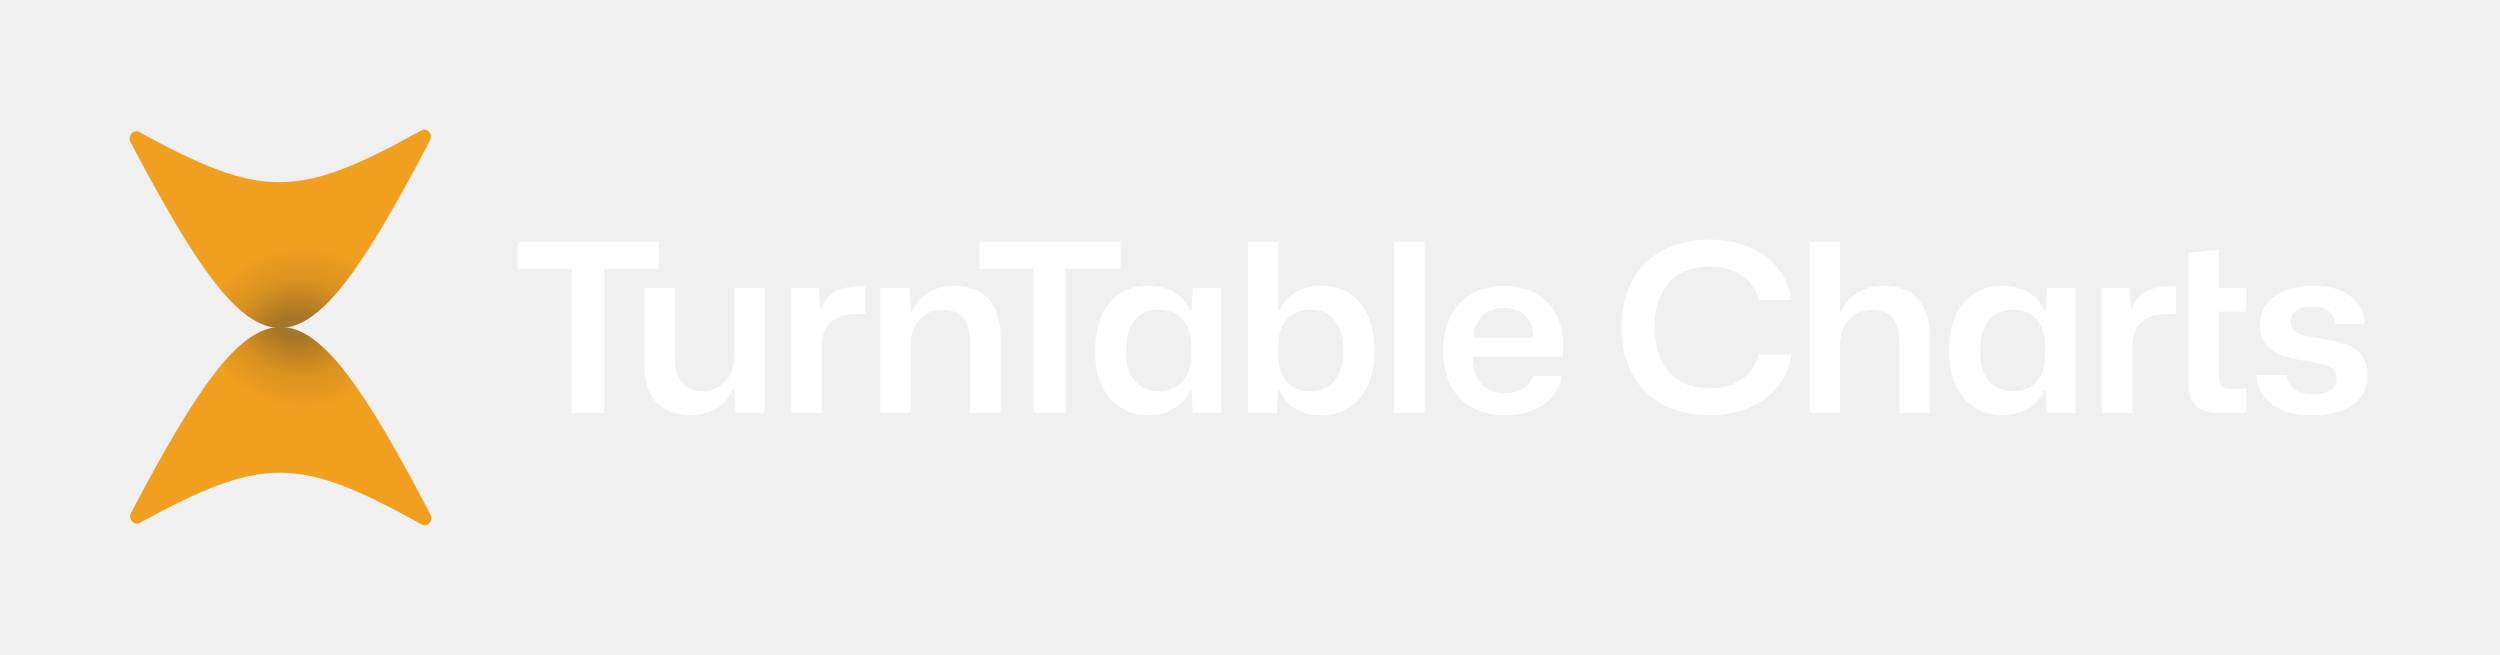
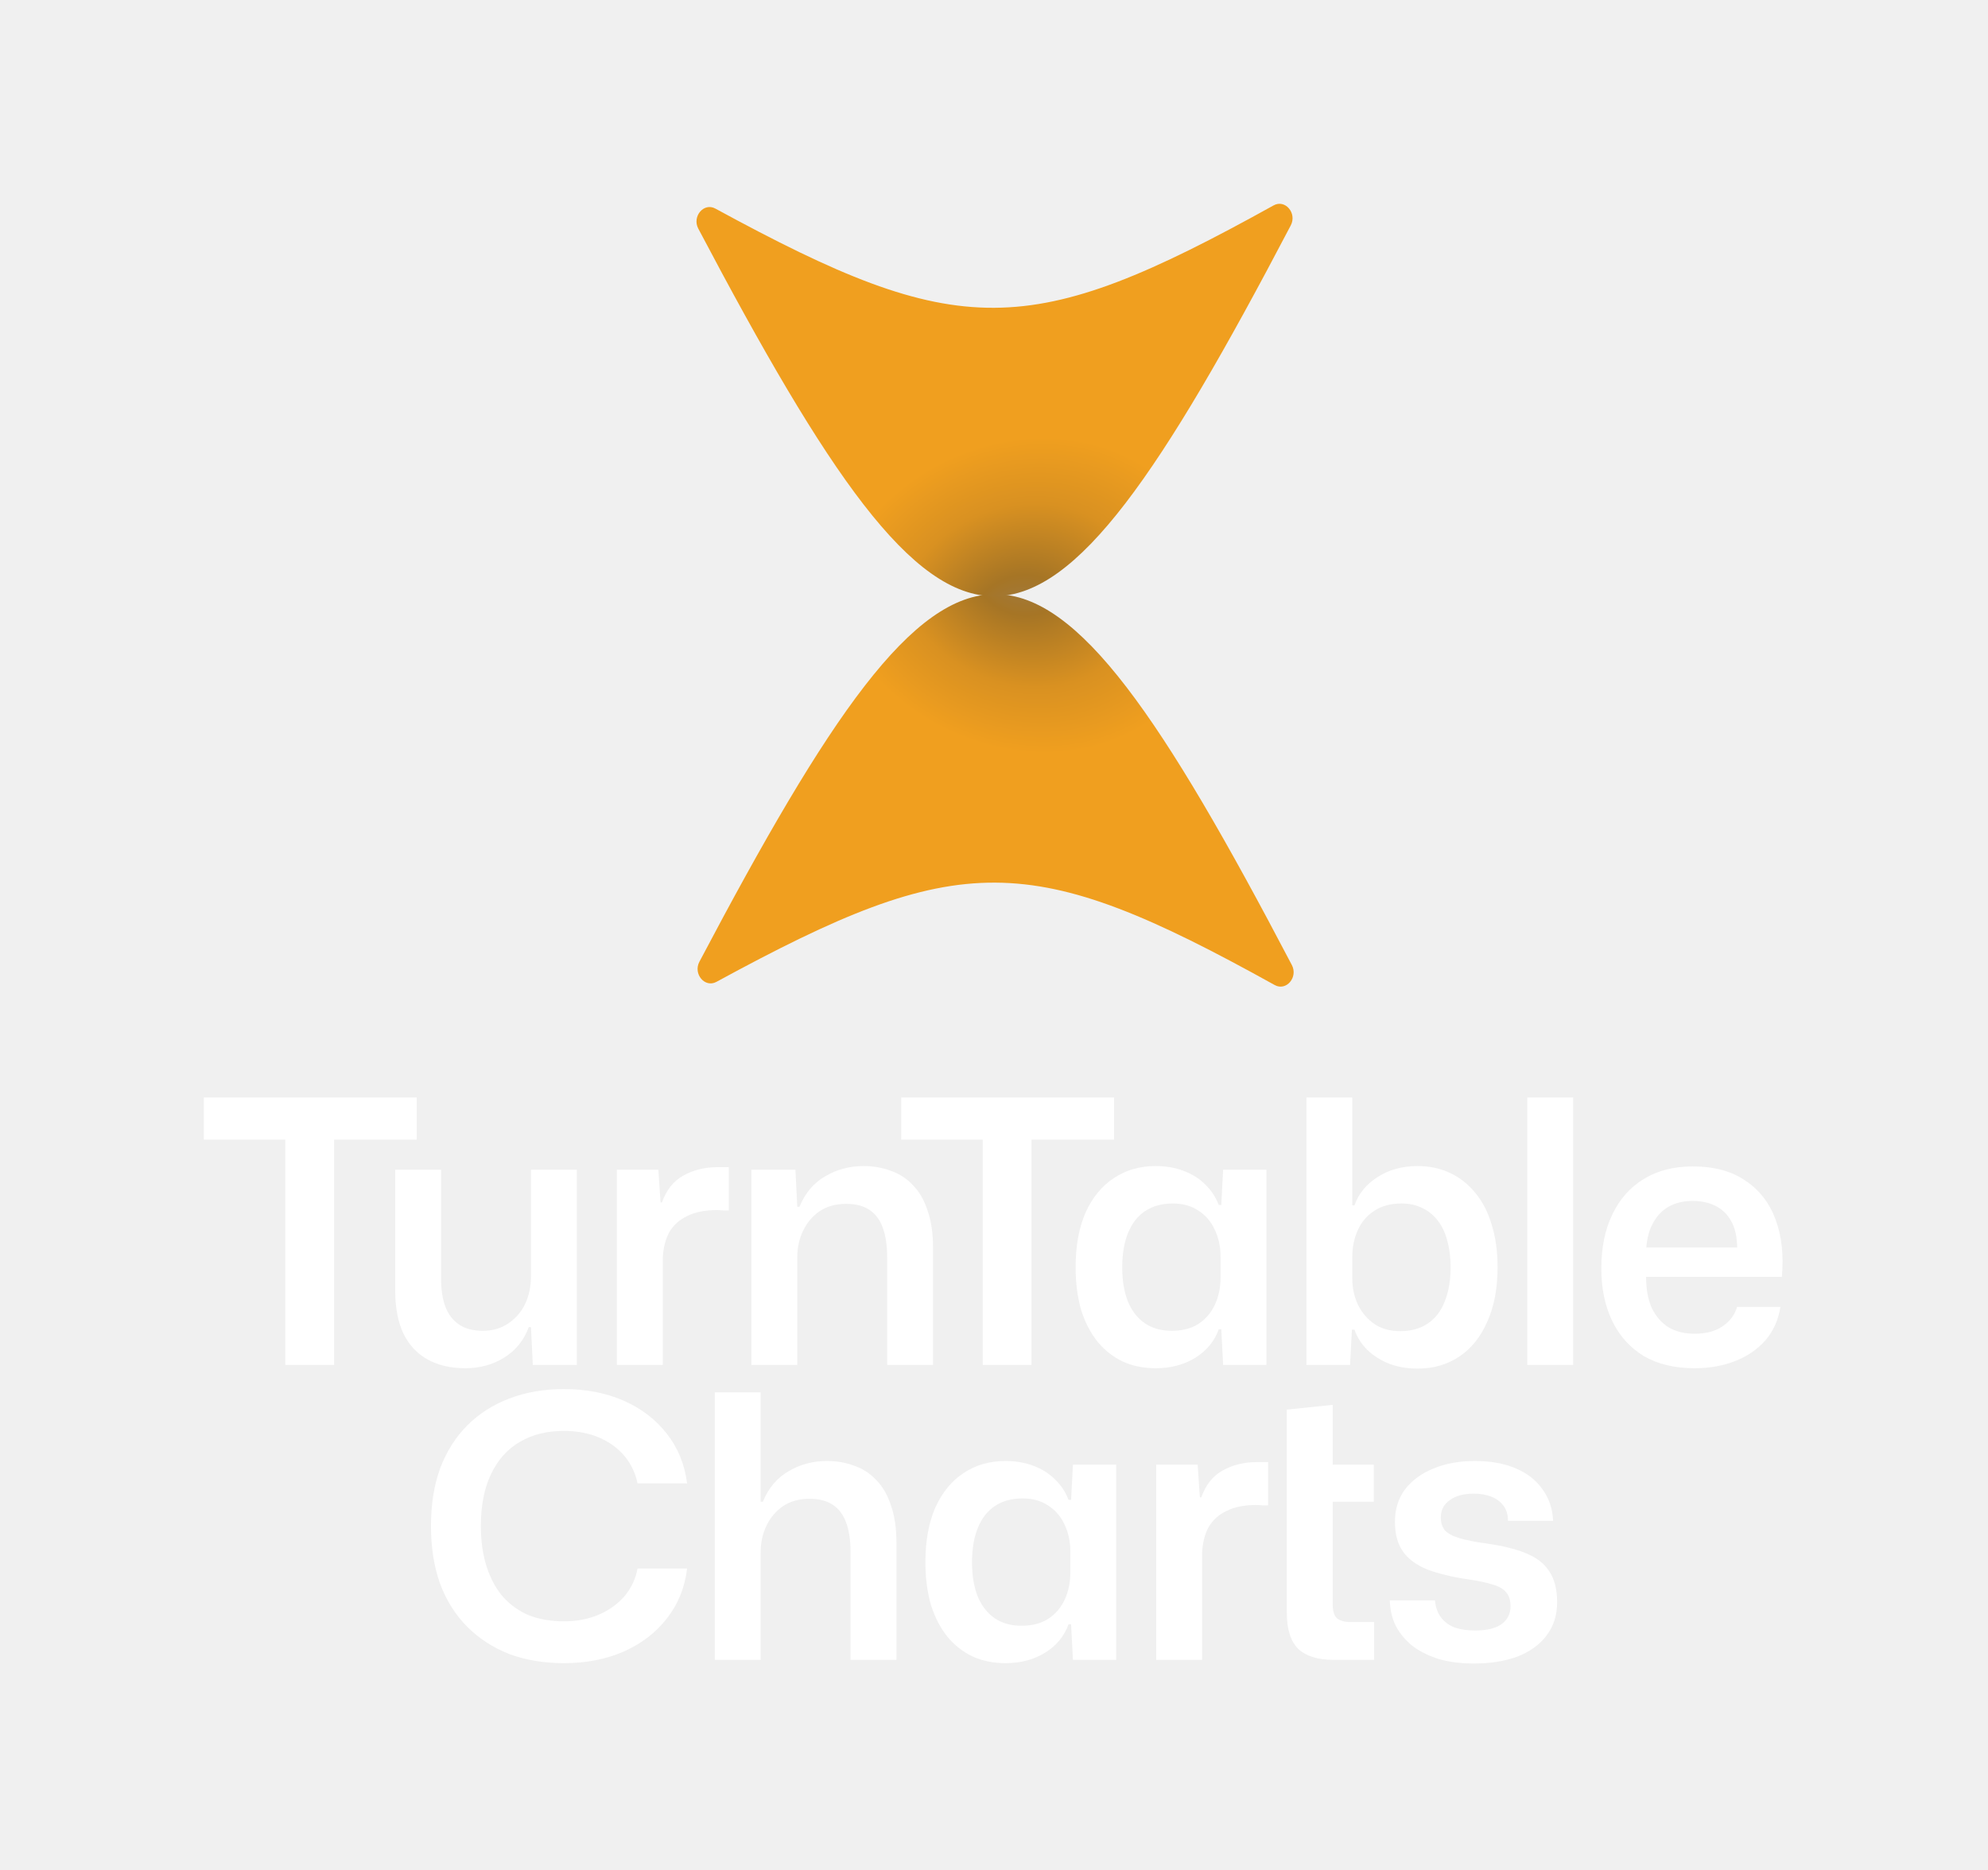
- <svg xmlns="http://www.w3.org/2000/svg" width="752" height="197" viewBox="0 0 752 197" fill="none">
-   <path d="M126.869 157.766C128.614 158.735 130.453 156.593 129.474 154.724C90.143 79.644 78.769 79.639 39.432 154.227C38.451 156.087 40.272 158.233 42.019 157.282C79.104 137.094 89.625 137.085 126.869 157.766Z" fill="url(#paint0_radial_1858_464)" />
-   <path d="M126.713 39.241C128.457 38.272 130.296 40.414 129.318 42.283C89.987 117.363 78.613 117.368 39.276 42.78C38.294 40.92 40.116 38.774 41.863 39.725C78.948 59.913 89.469 59.922 126.713 39.241Z" fill="url(#paint1_radial_1858_464)" />
-   <path d="M171.947 124.226V79.847H181.67V124.226H171.947ZM155.719 80.836V72.71H198.117V80.836H155.719Z" fill="white" />
-   <path d="M207.805 124.862C204.881 124.862 202.371 124.297 200.275 123.166C198.18 122.035 196.572 120.363 195.451 118.149C194.379 115.887 193.843 113.155 193.843 109.951V86.631H202.98V107.619C202.98 109.739 203.273 111.553 203.857 113.061C204.442 114.521 205.344 115.652 206.562 116.453C207.78 117.254 209.364 117.654 211.314 117.654C213.263 117.654 214.944 117.183 216.358 116.241C217.82 115.298 218.941 114.05 219.72 112.495C220.5 110.893 220.89 109.103 220.89 107.125V86.631H230.028V124.226H221.255L220.89 116.947H220.451C219.477 119.491 217.844 121.446 215.554 122.813C213.312 124.179 210.729 124.862 207.805 124.862Z" fill="white" />
-   <path d="M238.004 124.226V86.631H246.265L246.703 92.921H246.996C247.873 90.518 249.286 88.798 251.235 87.762C253.233 86.678 255.5 86.136 258.034 86.136C258.472 86.136 258.862 86.136 259.203 86.136C259.593 86.136 259.959 86.136 260.3 86.136V94.475C260.007 94.475 259.642 94.475 259.203 94.475C258.814 94.428 258.375 94.404 257.888 94.404C255.548 94.404 253.599 94.781 252.039 95.535C250.48 96.242 249.286 97.278 248.458 98.644C247.678 100.011 247.239 101.683 247.142 103.662V124.226H238.004Z" fill="white" />
-   <path d="M264.803 124.226V86.631H273.575L273.941 93.769H274.379C275.5 91.13 277.206 89.175 279.496 87.903C281.787 86.584 284.345 85.924 287.172 85.924C289.121 85.924 290.924 86.231 292.581 86.843C294.287 87.409 295.749 88.327 296.967 89.599C298.235 90.824 299.209 92.449 299.891 94.475C300.622 96.454 300.988 98.856 300.988 101.683V124.226H291.85V103.591C291.85 101.236 291.558 99.304 290.973 97.796C290.388 96.242 289.487 95.088 288.268 94.334C287.099 93.58 285.564 93.203 283.663 93.203C281.616 93.203 279.862 93.674 278.4 94.617C276.987 95.559 275.89 96.807 275.11 98.362C274.331 99.916 273.941 101.636 273.941 103.521V124.226H264.803Z" fill="white" />
-   <path d="M310.882 124.226V79.847H320.604V124.226H310.882ZM294.653 80.836V72.71H337.052V80.836H294.653Z" fill="white" />
-   <path d="M345.327 124.862C342.939 124.862 340.77 124.438 338.821 123.59C336.872 122.695 335.19 121.423 333.777 119.774C332.364 118.078 331.267 116.029 330.488 113.626C329.757 111.176 329.391 108.444 329.391 105.429C329.391 101.33 330.049 97.82 331.365 94.899C332.729 91.978 334.606 89.764 336.994 88.257C339.382 86.702 342.159 85.924 345.327 85.924C347.374 85.924 349.226 86.231 350.883 86.843C352.588 87.456 354.026 88.327 355.196 89.458C356.414 90.588 357.316 91.908 357.9 93.415H358.412L358.778 86.631H367.404V124.226H358.778L358.412 117.371H357.9C357.072 119.633 355.537 121.446 353.295 122.813C351.053 124.179 348.397 124.862 345.327 124.862ZM348.544 117.654C350.688 117.654 352.467 117.206 353.88 116.311C355.342 115.369 356.438 114.121 357.169 112.566C357.9 111.011 358.266 109.292 358.266 107.407V103.379C358.266 101.448 357.876 99.704 357.096 98.15C356.365 96.595 355.269 95.37 353.807 94.475C352.394 93.58 350.712 93.132 348.763 93.132C346.57 93.132 344.718 93.627 343.207 94.617C341.745 95.559 340.624 96.948 339.845 98.786C339.065 100.623 338.675 102.837 338.675 105.429C338.675 107.925 339.04 110.093 339.771 111.93C340.551 113.767 341.672 115.181 343.134 116.17C344.596 117.159 346.399 117.654 348.544 117.654Z" fill="white" />
-   <path d="M397.518 124.933C395.471 124.933 393.595 124.626 391.889 124.014C390.183 123.354 388.721 122.459 387.503 121.329C386.333 120.198 385.48 118.902 384.944 117.442H384.433L384.067 124.226H375.368V72.71H384.506V93.486H384.944C385.773 91.225 387.308 89.411 389.55 88.044C391.792 86.631 394.448 85.924 397.518 85.924C399.906 85.924 402.074 86.372 404.024 87.267C405.973 88.162 407.654 89.458 409.068 91.154C410.481 92.803 411.553 94.829 412.284 97.231C413.064 99.634 413.454 102.366 413.454 105.429C413.454 109.48 412.771 112.966 411.407 115.887C410.091 118.808 408.239 121.046 405.851 122.601C403.463 124.155 400.685 124.933 397.518 124.933ZM394.082 117.725C396.226 117.725 398.054 117.23 399.565 116.241C401.075 115.251 402.196 113.838 402.927 112.001C403.707 110.116 404.097 107.925 404.097 105.429C404.097 103.544 403.878 101.848 403.439 100.341C403.049 98.833 402.44 97.561 401.611 96.525C400.783 95.441 399.76 94.617 398.541 94.051C397.323 93.439 395.91 93.132 394.301 93.132C392.157 93.132 390.354 93.604 388.892 94.546C387.43 95.441 386.333 96.689 385.602 98.291C384.871 99.846 384.506 101.565 384.506 103.45V107.478C384.506 109.409 384.896 111.153 385.675 112.707C386.455 114.215 387.552 115.44 388.965 116.382C390.378 117.277 392.084 117.725 394.082 117.725Z" fill="white" />
-   <path d="M419.372 124.226V72.71H428.509V124.226H419.372Z" fill="white" />
-   <path d="M452.688 124.862C448.741 124.862 445.378 124.085 442.6 122.53C439.871 120.928 437.776 118.69 436.314 115.817C434.852 112.896 434.121 109.504 434.121 105.641C434.121 101.636 434.852 98.173 436.314 95.252C437.776 92.284 439.871 90 442.6 88.398C445.33 86.796 448.57 85.995 452.323 85.995C456.611 85.995 460.12 86.914 462.849 88.751C465.627 90.541 467.625 93.038 468.844 96.242C470.062 99.445 470.476 103.12 470.086 107.266H443.039C443.039 109.669 443.429 111.694 444.209 113.343C445.037 114.945 446.158 116.17 447.571 117.018C449.033 117.819 450.739 118.219 452.688 118.219C454.979 118.219 456.831 117.748 458.244 116.806C459.706 115.864 460.681 114.615 461.168 113.061H469.794C469.404 115.51 468.429 117.63 466.87 119.421C465.31 121.164 463.312 122.506 460.876 123.449C458.439 124.391 455.71 124.862 452.688 124.862ZM443.039 102.531L442.235 101.613H462.045L461.168 102.602C461.266 100.293 460.949 98.409 460.218 96.948C459.487 95.488 458.439 94.404 457.074 93.698C455.71 92.991 454.126 92.638 452.323 92.638C450.471 92.638 448.863 93.015 447.498 93.769C446.134 94.522 445.062 95.653 444.282 97.16C443.502 98.621 443.088 100.411 443.039 102.531Z" fill="white" />
-   <path d="M514.263 124.862C510.267 124.862 506.636 124.273 503.371 123.095C500.154 121.87 497.376 120.127 495.037 117.866C492.698 115.605 490.895 112.849 489.628 109.598C488.409 106.3 487.8 102.578 487.8 98.433C487.8 94.287 488.409 90.588 489.628 87.338C490.895 84.087 492.698 81.331 495.037 79.07C497.376 76.808 500.154 75.089 503.371 73.911C506.636 72.686 510.267 72.074 514.263 72.074C518.746 72.074 522.742 72.828 526.251 74.335C529.76 75.843 532.611 77.963 534.804 80.695C536.997 83.38 538.337 86.561 538.825 90.235H528.956C528.517 88.209 527.64 86.443 526.324 84.935C525.009 83.428 523.327 82.25 521.28 81.402C519.234 80.554 516.894 80.13 514.263 80.13C510.9 80.13 507.976 80.836 505.491 82.25C503.054 83.616 501.153 85.665 499.789 88.398C498.424 91.13 497.742 94.475 497.742 98.433C497.742 101.401 498.132 104.039 498.912 106.347C499.691 108.656 500.788 110.587 502.201 112.142C503.663 113.697 505.393 114.874 507.391 115.675C509.438 116.429 511.729 116.806 514.263 116.806C516.846 116.806 519.161 116.382 521.207 115.534C523.254 114.686 524.96 113.508 526.324 112.001C527.689 110.446 528.566 108.656 528.956 106.63H538.825C538.386 110.257 537.046 113.461 534.804 116.241C532.611 118.973 529.76 121.093 526.251 122.601C522.742 124.108 518.746 124.862 514.263 124.862Z" fill="white" />
-   <path d="M544.343 124.226V72.71H553.48V93.769H553.919C555.04 91.13 556.745 89.175 559.036 87.903C561.326 86.584 563.885 85.924 566.712 85.924C568.661 85.924 570.464 86.231 572.121 86.843C573.827 87.409 575.289 88.327 576.507 89.599C577.774 90.824 578.749 92.449 579.431 94.475C580.162 96.454 580.528 98.856 580.528 101.683V124.226H571.39V103.591C571.39 101.236 571.098 99.304 570.513 97.796C569.928 96.242 569.026 95.088 567.808 94.334C566.638 93.58 565.103 93.203 563.203 93.203C561.156 93.203 559.401 93.674 557.939 94.617C556.526 95.559 555.43 96.807 554.65 98.362C553.87 99.916 553.48 101.636 553.48 103.521V124.226H544.343Z" fill="white" />
-   <path d="M602.237 124.862C599.849 124.862 597.68 124.438 595.731 123.59C593.782 122.695 592.1 121.423 590.687 119.774C589.274 118.078 588.177 116.029 587.397 113.626C586.666 111.176 586.301 108.444 586.301 105.429C586.301 101.33 586.959 97.82 588.275 94.899C589.639 91.978 591.515 89.764 593.903 88.257C596.291 86.702 599.069 85.924 602.237 85.924C604.284 85.924 606.136 86.231 607.793 86.843C609.498 87.456 610.936 88.327 612.106 89.458C613.324 90.588 614.225 91.908 614.81 93.415H615.322L615.687 86.631H624.313V124.226H615.687L615.322 117.371H614.81C613.982 119.633 612.447 121.446 610.205 122.813C607.963 124.179 605.307 124.862 602.237 124.862ZM605.453 117.654C607.598 117.654 609.376 117.206 610.79 116.311C612.252 115.369 613.348 114.121 614.079 112.566C614.81 111.011 615.176 109.292 615.176 107.407V103.379C615.176 101.448 614.786 99.704 614.006 98.15C613.275 96.595 612.179 95.37 610.717 94.475C609.303 93.58 607.622 93.132 605.673 93.132C603.48 93.132 601.628 93.627 600.117 94.617C598.655 95.559 597.534 96.948 596.754 98.786C595.975 100.623 595.585 102.837 595.585 105.429C595.585 107.925 595.95 110.093 596.681 111.93C597.461 113.767 598.582 115.181 600.044 116.17C601.506 117.159 603.309 117.654 605.453 117.654Z" fill="white" />
-   <path d="M632.278 124.226V86.631H640.538L640.977 92.921H641.269C642.147 90.518 643.56 88.798 645.509 87.762C647.507 86.678 649.773 86.136 652.308 86.136C652.746 86.136 653.136 86.136 653.477 86.136C653.867 86.136 654.233 86.136 654.574 86.136V94.475C654.281 94.475 653.916 94.475 653.477 94.475C653.087 94.428 652.649 94.404 652.161 94.404C649.822 94.404 647.873 94.781 646.313 95.535C644.754 96.242 643.56 97.278 642.731 98.644C641.952 100.011 641.513 101.683 641.416 103.662V124.226H632.278Z" fill="white" />
-   <path d="M667.583 124.226C664.464 124.226 662.125 123.519 660.566 122.106C659.055 120.646 658.299 118.337 658.299 115.181V93.769V86.631V76.031L667.437 75.112V86.631H675.625V93.769H667.437V113.555C667.437 114.827 667.73 115.722 668.314 116.241C668.948 116.712 669.849 116.947 671.019 116.947H675.698V124.226H667.583Z" fill="white" />
-   <path d="M695.555 124.933C692.972 124.933 690.658 124.65 688.611 124.085C686.613 123.472 684.883 122.648 683.421 121.611C682.007 120.528 680.886 119.256 680.058 117.795C679.278 116.288 678.864 114.615 678.815 112.778H687.807C687.953 114.144 688.367 115.251 689.049 116.099C689.732 116.947 690.633 117.583 691.754 118.007C692.924 118.384 694.264 118.573 695.775 118.573C698.114 118.573 699.868 118.172 701.038 117.371C702.256 116.523 702.865 115.369 702.865 113.909C702.865 112.731 702.573 111.836 701.988 111.223C701.452 110.564 700.575 110.069 699.357 109.739C698.187 109.362 696.603 109.033 694.605 108.75C691.291 108.279 688.538 107.643 686.345 106.842C684.152 105.994 682.519 104.84 681.447 103.379C680.375 101.919 679.839 99.987 679.839 97.585C679.839 95.229 680.497 93.18 681.812 91.436C683.177 89.693 685.053 88.351 687.441 87.409C689.829 86.419 692.607 85.924 695.775 85.924C698.894 85.924 701.598 86.396 703.889 87.338C706.179 88.28 707.958 89.623 709.225 91.366C710.541 93.109 711.248 95.135 711.345 97.443H702.354C702.354 96.218 702.037 95.229 701.403 94.475C700.819 93.721 700.014 93.156 698.991 92.779C698.016 92.402 696.871 92.214 695.555 92.214C693.508 92.214 691.9 92.638 690.731 93.486C689.561 94.287 688.976 95.394 688.976 96.807C688.976 97.844 689.269 98.692 689.853 99.351C690.487 99.964 691.486 100.458 692.851 100.835C694.215 101.212 695.97 101.542 698.114 101.825C701.233 102.249 703.816 102.861 705.862 103.662C707.958 104.463 709.518 105.617 710.541 107.125C711.613 108.632 712.149 110.634 712.149 113.131C712.149 115.628 711.443 117.772 710.029 119.562C708.665 121.305 706.74 122.648 704.254 123.59C701.769 124.485 698.869 124.933 695.555 124.933Z" fill="white" />
+ <svg xmlns="http://www.w3.org/2000/svg" width="386" height="363" viewBox="0 0 386 363" fill="none">
+   <path d="M247.505 191.294C249.734 192.532 252.083 189.795 250.833 187.408C200.584 91.488 186.054 91.481 135.797 186.773C134.544 189.149 136.871 191.891 139.103 190.676C186.481 164.884 199.923 164.873 247.505 191.294Z" fill="url(#paint0_radial_1738_151)" />
+   <path d="M247.294 39.884C249.523 38.646 251.872 41.383 250.622 43.77C200.373 139.69 185.843 139.697 135.586 44.405C134.333 42.029 136.66 39.287 138.892 40.502C186.27 66.294 199.712 66.305 247.294 39.884Z" fill="url(#paint1_radial_1738_151)" />
+   <path d="M55.395 265.063V220.32H64.871V265.063H55.395ZM39.578 221.317V213.124H80.901V221.317H39.578Z" fill="white" />
+   <path d="M90.343 265.704C87.493 265.704 85.047 265.134 83.005 263.994C80.963 262.854 79.395 261.168 78.303 258.935C77.258 256.656 76.735 253.901 76.735 250.671V227.159H85.641V248.32C85.641 250.457 85.926 252.286 86.496 253.806C87.066 255.278 87.945 256.418 89.132 257.226C90.32 258.033 91.863 258.437 93.763 258.437C95.663 258.437 97.302 257.962 98.679 257.012C100.104 256.062 101.197 254.803 101.957 253.236C102.717 251.621 103.097 249.816 103.097 247.821V227.159H112.003V265.063H103.453L103.097 257.724H102.669C101.719 260.289 100.128 262.26 97.896 263.638C95.711 265.015 93.193 265.704 90.343 265.704Z" fill="white" />
+   <path d="M119.777 265.063V227.159H127.828L128.255 233.5H128.54C129.395 231.078 130.773 229.344 132.673 228.299C134.62 227.207 136.829 226.661 139.299 226.661C139.726 226.661 140.106 226.661 140.439 226.661C140.819 226.661 141.175 226.661 141.507 226.661V235.068C141.222 235.068 140.866 235.068 140.439 235.068C140.059 235.02 139.631 234.996 139.156 234.996C136.876 234.996 134.976 235.376 133.456 236.136C131.936 236.849 130.773 237.894 129.965 239.271C129.205 240.649 128.778 242.335 128.683 244.33V265.063H119.777Z" fill="white" />
+   <path d="M145.896 265.063V227.159H154.446L154.802 234.355H155.23C156.322 231.695 157.984 229.724 160.217 228.442C162.449 227.112 164.943 226.447 167.698 226.447C169.598 226.447 171.355 226.755 172.97 227.373C174.633 227.943 176.058 228.869 177.245 230.152C178.48 231.387 179.43 233.025 180.095 235.068C180.807 237.063 181.164 239.485 181.164 242.335V265.063H172.258V244.259C172.258 241.884 171.973 239.936 171.403 238.416C170.833 236.849 169.954 235.685 168.767 234.925C167.627 234.165 166.13 233.785 164.278 233.785C162.283 233.785 160.573 234.26 159.148 235.21C157.771 236.16 156.702 237.419 155.942 238.986C155.182 240.554 154.802 242.287 154.802 244.187V265.063H145.896Z" fill="white" />
+   <path d="M190.806 265.063V220.32H200.282V265.063H190.806ZM174.99 221.317V213.124H216.313V221.317H174.99Z" fill="white" />
+   <path d="M224.378 265.704C222.051 265.704 219.937 265.276 218.037 264.422C216.137 263.519 214.499 262.237 213.121 260.574C211.744 258.864 210.675 256.798 209.915 254.376C209.203 251.906 208.846 249.151 208.846 246.111C208.846 241.979 209.488 238.44 210.77 235.495C212.1 232.55 213.929 230.318 216.256 228.798C218.584 227.23 221.291 226.447 224.378 226.447C226.373 226.447 228.178 226.755 229.793 227.373C231.456 227.99 232.857 228.869 233.997 230.009C235.184 231.149 236.063 232.479 236.633 233.999H237.132L237.488 227.159H245.895V265.063H237.488L237.132 258.152H236.633C235.825 260.432 234.329 262.26 232.144 263.638C229.959 265.015 227.371 265.704 224.378 265.704ZM227.513 258.437C229.603 258.437 231.337 257.986 232.714 257.083C234.139 256.133 235.208 254.874 235.92 253.307C236.633 251.74 236.989 250.006 236.989 248.106V244.045C236.989 242.097 236.609 240.34 235.849 238.773C235.137 237.205 234.068 235.97 232.643 235.068C231.266 234.165 229.627 233.714 227.727 233.714C225.59 233.714 223.785 234.213 222.312 235.21C220.887 236.16 219.795 237.561 219.035 239.414C218.275 241.266 217.895 243.499 217.895 246.111C217.895 248.628 218.251 250.813 218.964 252.666C219.723 254.518 220.816 255.943 222.241 256.941C223.666 257.938 225.423 258.437 227.513 258.437Z" fill="white" />
+   <path d="M275.245 265.775C273.251 265.775 271.422 265.466 269.759 264.849C268.097 264.184 266.672 263.282 265.485 262.142C264.345 261.002 263.513 259.695 262.991 258.223H262.492L262.136 265.063H253.658V213.124H262.563V234.07H262.991C263.798 231.79 265.295 229.962 267.48 228.584C269.664 227.159 272.253 226.447 275.245 226.447C277.573 226.447 279.687 226.898 281.586 227.8C283.486 228.703 285.125 230.009 286.503 231.719C287.88 233.381 288.925 235.424 289.637 237.846C290.397 240.269 290.777 243.024 290.777 246.111C290.777 250.196 290.112 253.711 288.782 256.656C287.5 259.6 285.695 261.857 283.368 263.424C281.04 264.991 278.333 265.775 275.245 265.775ZM271.897 258.508C273.987 258.508 275.768 258.009 277.24 257.012C278.713 256.014 279.805 254.589 280.518 252.737C281.278 250.837 281.658 248.628 281.658 246.111C281.658 244.211 281.444 242.501 281.016 240.981C280.637 239.461 280.043 238.179 279.235 237.134C278.428 236.041 277.43 235.21 276.243 234.64C275.055 234.023 273.678 233.714 272.111 233.714C270.021 233.714 268.263 234.189 266.838 235.139C265.413 236.041 264.345 237.3 263.632 238.915C262.92 240.482 262.563 242.216 262.563 244.116V248.177C262.563 250.125 262.943 251.882 263.703 253.449C264.463 254.969 265.532 256.204 266.91 257.154C268.287 258.057 269.949 258.508 271.897 258.508Z" fill="white" />
+   <path d="M296.545 265.063V213.124H305.451V265.063H296.545Z" fill="white" />
+   <path d="M329.017 265.704C325.17 265.704 321.892 264.92 319.185 263.353C316.525 261.738 314.483 259.482 313.058 256.584C311.633 253.639 310.92 250.22 310.92 246.325C310.92 242.287 311.633 238.796 313.058 235.851C314.483 232.859 316.525 230.555 319.185 228.94C321.845 227.325 325.003 226.518 328.661 226.518C332.841 226.518 336.261 227.444 338.92 229.297C341.628 231.102 343.575 233.619 344.763 236.849C345.95 240.079 346.354 243.784 345.974 247.963H319.612C319.612 250.386 319.992 252.428 320.752 254.091C321.56 255.706 322.652 256.941 324.03 257.796C325.455 258.603 327.117 259.007 329.017 259.007C331.249 259.007 333.054 258.532 334.432 257.582C335.857 256.632 336.807 255.373 337.282 253.806H345.689C345.309 256.276 344.359 258.413 342.839 260.218C341.319 261.975 339.372 263.329 336.997 264.279C334.622 265.229 331.962 265.704 329.017 265.704ZM319.612 243.19L318.829 242.264H338.137L337.282 243.261C337.377 240.934 337.068 239.034 336.356 237.561C335.643 236.089 334.622 234.996 333.292 234.284C331.962 233.571 330.418 233.215 328.661 233.215C326.856 233.215 325.288 233.595 323.959 234.355C322.629 235.115 321.584 236.255 320.824 237.775C320.064 239.248 319.66 241.052 319.612 243.19Z" fill="white" />
+   <path d="M109.471 322.978C105.576 322.978 102.038 322.384 98.855 321.197C95.721 319.962 93.013 318.204 90.733 315.925C88.453 313.645 86.696 310.866 85.461 307.589C84.273 304.264 83.68 300.511 83.68 296.332C83.68 292.152 84.273 288.423 85.461 285.146C86.696 281.868 88.453 279.09 90.733 276.81C93.013 274.53 95.721 272.796 98.855 271.609C102.038 270.374 105.576 269.756 109.471 269.756C113.841 269.756 117.736 270.516 121.156 272.036C124.576 273.556 127.354 275.694 129.492 278.449C131.629 281.156 132.935 284.362 133.41 288.067H123.792C123.364 286.024 122.509 284.243 121.227 282.723C119.945 281.203 118.306 280.016 116.311 279.161C114.316 278.306 112.036 277.879 109.471 277.879C106.194 277.879 103.344 278.591 100.922 280.016C98.547 281.393 96.694 283.46 95.364 286.214C94.034 288.969 93.369 292.342 93.369 296.332C93.369 299.324 93.749 301.984 94.509 304.311C95.269 306.639 96.338 308.586 97.715 310.154C99.14 311.721 100.827 312.908 102.774 313.716C104.769 314.476 107.001 314.856 109.471 314.856C111.989 314.856 114.245 314.428 116.24 313.573C118.235 312.718 119.897 311.531 121.227 310.011C122.557 308.444 123.412 306.639 123.792 304.596H133.41C132.983 308.254 131.677 311.483 129.492 314.286C127.354 317.041 124.576 319.178 121.156 320.698C117.736 322.218 113.841 322.978 109.471 322.978Z" fill="white" />
+   <path d="M138.788 322.337V270.398H147.694V291.629H148.122C149.214 288.969 150.877 286.998 153.109 285.716C155.341 284.386 157.835 283.721 160.59 283.721C162.49 283.721 164.247 284.03 165.862 284.647C167.525 285.217 168.95 286.143 170.137 287.426C171.372 288.661 172.322 290.299 172.987 292.342C173.699 294.337 174.056 296.759 174.056 299.609V322.337H165.15V301.533C165.15 299.158 164.865 297.21 164.295 295.69C163.725 294.123 162.846 292.959 161.659 292.199C160.519 291.439 159.022 291.059 157.17 291.059C155.175 291.059 153.465 291.534 152.04 292.484C150.663 293.434 149.594 294.693 148.834 296.26C148.074 297.828 147.694 299.561 147.694 301.461V322.337H138.788Z" fill="white" />
+   <path d="M195.214 322.978C192.887 322.978 190.773 322.551 188.873 321.696C186.973 320.793 185.335 319.511 183.957 317.848C182.58 316.138 181.511 314.072 180.751 311.65C180.039 309.18 179.682 306.425 179.682 303.385C179.682 299.253 180.324 295.714 181.606 292.769C182.936 289.824 184.765 287.592 187.092 286.072C189.42 284.505 192.127 283.721 195.214 283.721C197.209 283.721 199.014 284.03 200.629 284.647C202.292 285.264 203.693 286.143 204.833 287.283C206.02 288.423 206.899 289.753 207.469 291.273H207.968L208.324 284.433H216.731V322.337H208.324L207.968 315.426H207.469C206.661 317.706 205.165 319.534 202.98 320.912C200.795 322.289 198.207 322.978 195.214 322.978ZM198.349 315.711C200.439 315.711 202.173 315.26 203.55 314.357C204.975 313.407 206.044 312.148 206.756 310.581C207.469 309.014 207.825 307.28 207.825 305.38V301.319C207.825 299.371 207.445 297.614 206.685 296.047C205.973 294.479 204.904 293.244 203.479 292.342C202.102 291.439 200.463 290.988 198.563 290.988C196.426 290.988 194.621 291.487 193.148 292.484C191.723 293.434 190.631 294.835 189.871 296.688C189.111 298.54 188.731 300.773 188.731 303.385C188.731 305.902 189.087 308.087 189.8 309.94C190.56 311.792 191.652 313.217 193.077 314.215C194.502 315.212 196.259 315.711 198.349 315.711Z" fill="white" />
+   <path d="M224.494 322.337V284.433H232.545L232.972 290.774H233.257C234.112 288.352 235.489 286.618 237.389 285.573C239.337 284.481 241.545 283.935 244.015 283.935C244.443 283.935 244.823 283.935 245.155 283.935C245.535 283.935 245.892 283.935 246.224 283.935V292.342C245.939 292.342 245.583 292.342 245.155 292.342C244.775 292.294 244.348 292.27 243.873 292.27C241.593 292.27 239.693 292.65 238.173 293.41C236.653 294.123 235.489 295.168 234.682 296.545C233.922 297.923 233.495 299.609 233.4 301.604V322.337H224.494Z" fill="white" />
+   <path d="M258.904 322.337C255.864 322.337 253.584 321.624 252.064 320.199C250.592 318.727 249.855 316.4 249.855 313.217V291.629V284.433V273.746L258.761 272.82V284.433H266.741V291.629H258.761V311.578C258.761 312.861 259.046 313.763 259.616 314.286C260.234 314.761 261.112 314.998 262.252 314.998H266.812V322.337H258.904Z" fill="white" />
+   <path d="M286.166 323.049C283.649 323.049 281.393 322.764 279.398 322.194C277.451 321.577 275.764 320.746 274.339 319.701C272.962 318.608 271.869 317.326 271.062 315.853C270.302 314.333 269.898 312.647 269.851 310.795H278.614C278.757 312.172 279.16 313.288 279.825 314.143C280.49 314.998 281.369 315.64 282.462 316.067C283.602 316.447 284.908 316.637 286.38 316.637C288.66 316.637 290.37 316.233 291.51 315.426C292.697 314.571 293.291 313.407 293.291 311.935C293.291 310.747 293.006 309.845 292.436 309.227C291.914 308.562 291.059 308.064 289.871 307.731C288.731 307.351 287.188 307.019 285.24 306.734C282.01 306.259 279.327 305.617 277.189 304.81C275.052 303.955 273.461 302.791 272.416 301.319C271.371 299.846 270.848 297.899 270.848 295.477C270.848 293.102 271.489 291.036 272.772 289.278C274.102 287.521 275.931 286.167 278.258 285.217C280.585 284.22 283.293 283.721 286.38 283.721C289.42 283.721 292.056 284.196 294.289 285.146C296.521 286.096 298.255 287.449 299.49 289.207C300.772 290.964 301.461 293.007 301.556 295.334H292.792C292.792 294.099 292.484 293.102 291.866 292.342C291.296 291.582 290.512 291.012 289.515 290.632C288.565 290.252 287.449 290.062 286.166 290.062C284.171 290.062 282.604 290.489 281.464 291.344C280.324 292.152 279.754 293.268 279.754 294.693C279.754 295.738 280.039 296.593 280.609 297.258C281.227 297.875 282.2 298.374 283.53 298.754C284.86 299.134 286.57 299.466 288.66 299.751C291.7 300.179 294.217 300.796 296.212 301.604C298.255 302.411 299.775 303.575 300.772 305.095C301.817 306.615 302.34 308.634 302.34 311.151C302.34 313.668 301.651 315.83 300.273 317.634C298.943 319.392 297.067 320.746 294.645 321.696C292.222 322.598 289.396 323.049 286.166 323.049Z" fill="white" />
  <defs>
-     <radialGradient id="paint0_radial_1858_464" cx="0" cy="0" r="1" gradientUnits="userSpaceOnUse" gradientTransform="translate(88.1539 94.7786) rotate(118.301) scale(38.0759 44.2629)">
+     <radialGradient id="paint0_radial_1738_151" cx="0" cy="0" r="1" gradientUnits="userSpaceOnUse" gradientTransform="translate(198.043 110.823) rotate(118.301) scale(48.6447 56.5491)">
      <stop stop-color="#D4A24A" />
      <stop offset="0.084" stop-color="#A27836" />
      <stop offset="0.172" stop-color="#A67525" />
      <stop offset="0.448" stop-color="#D99121" />
      <stop offset="0.702" stop-color="#F09F1F" />
    </radialGradient>
-     <radialGradient id="paint1_radial_1858_464" cx="0" cy="0" r="1" gradientUnits="userSpaceOnUse" gradientTransform="translate(87.9977 102.228) rotate(-118.301) scale(38.0759 44.2629)">
+     <radialGradient id="paint1_radial_1738_151" cx="0" cy="0" r="1" gradientUnits="userSpaceOnUse" gradientTransform="translate(197.832 120.355) rotate(-118.301) scale(48.6447 56.5491)">
      <stop stop-color="#D4A24A" />
      <stop offset="0.084" stop-color="#A27836" />
      <stop offset="0.172" stop-color="#A67525" />
      <stop offset="0.448" stop-color="#D99121" />
      <stop offset="0.702" stop-color="#F09F1F" />
    </radialGradient>
  </defs>
</svg>
